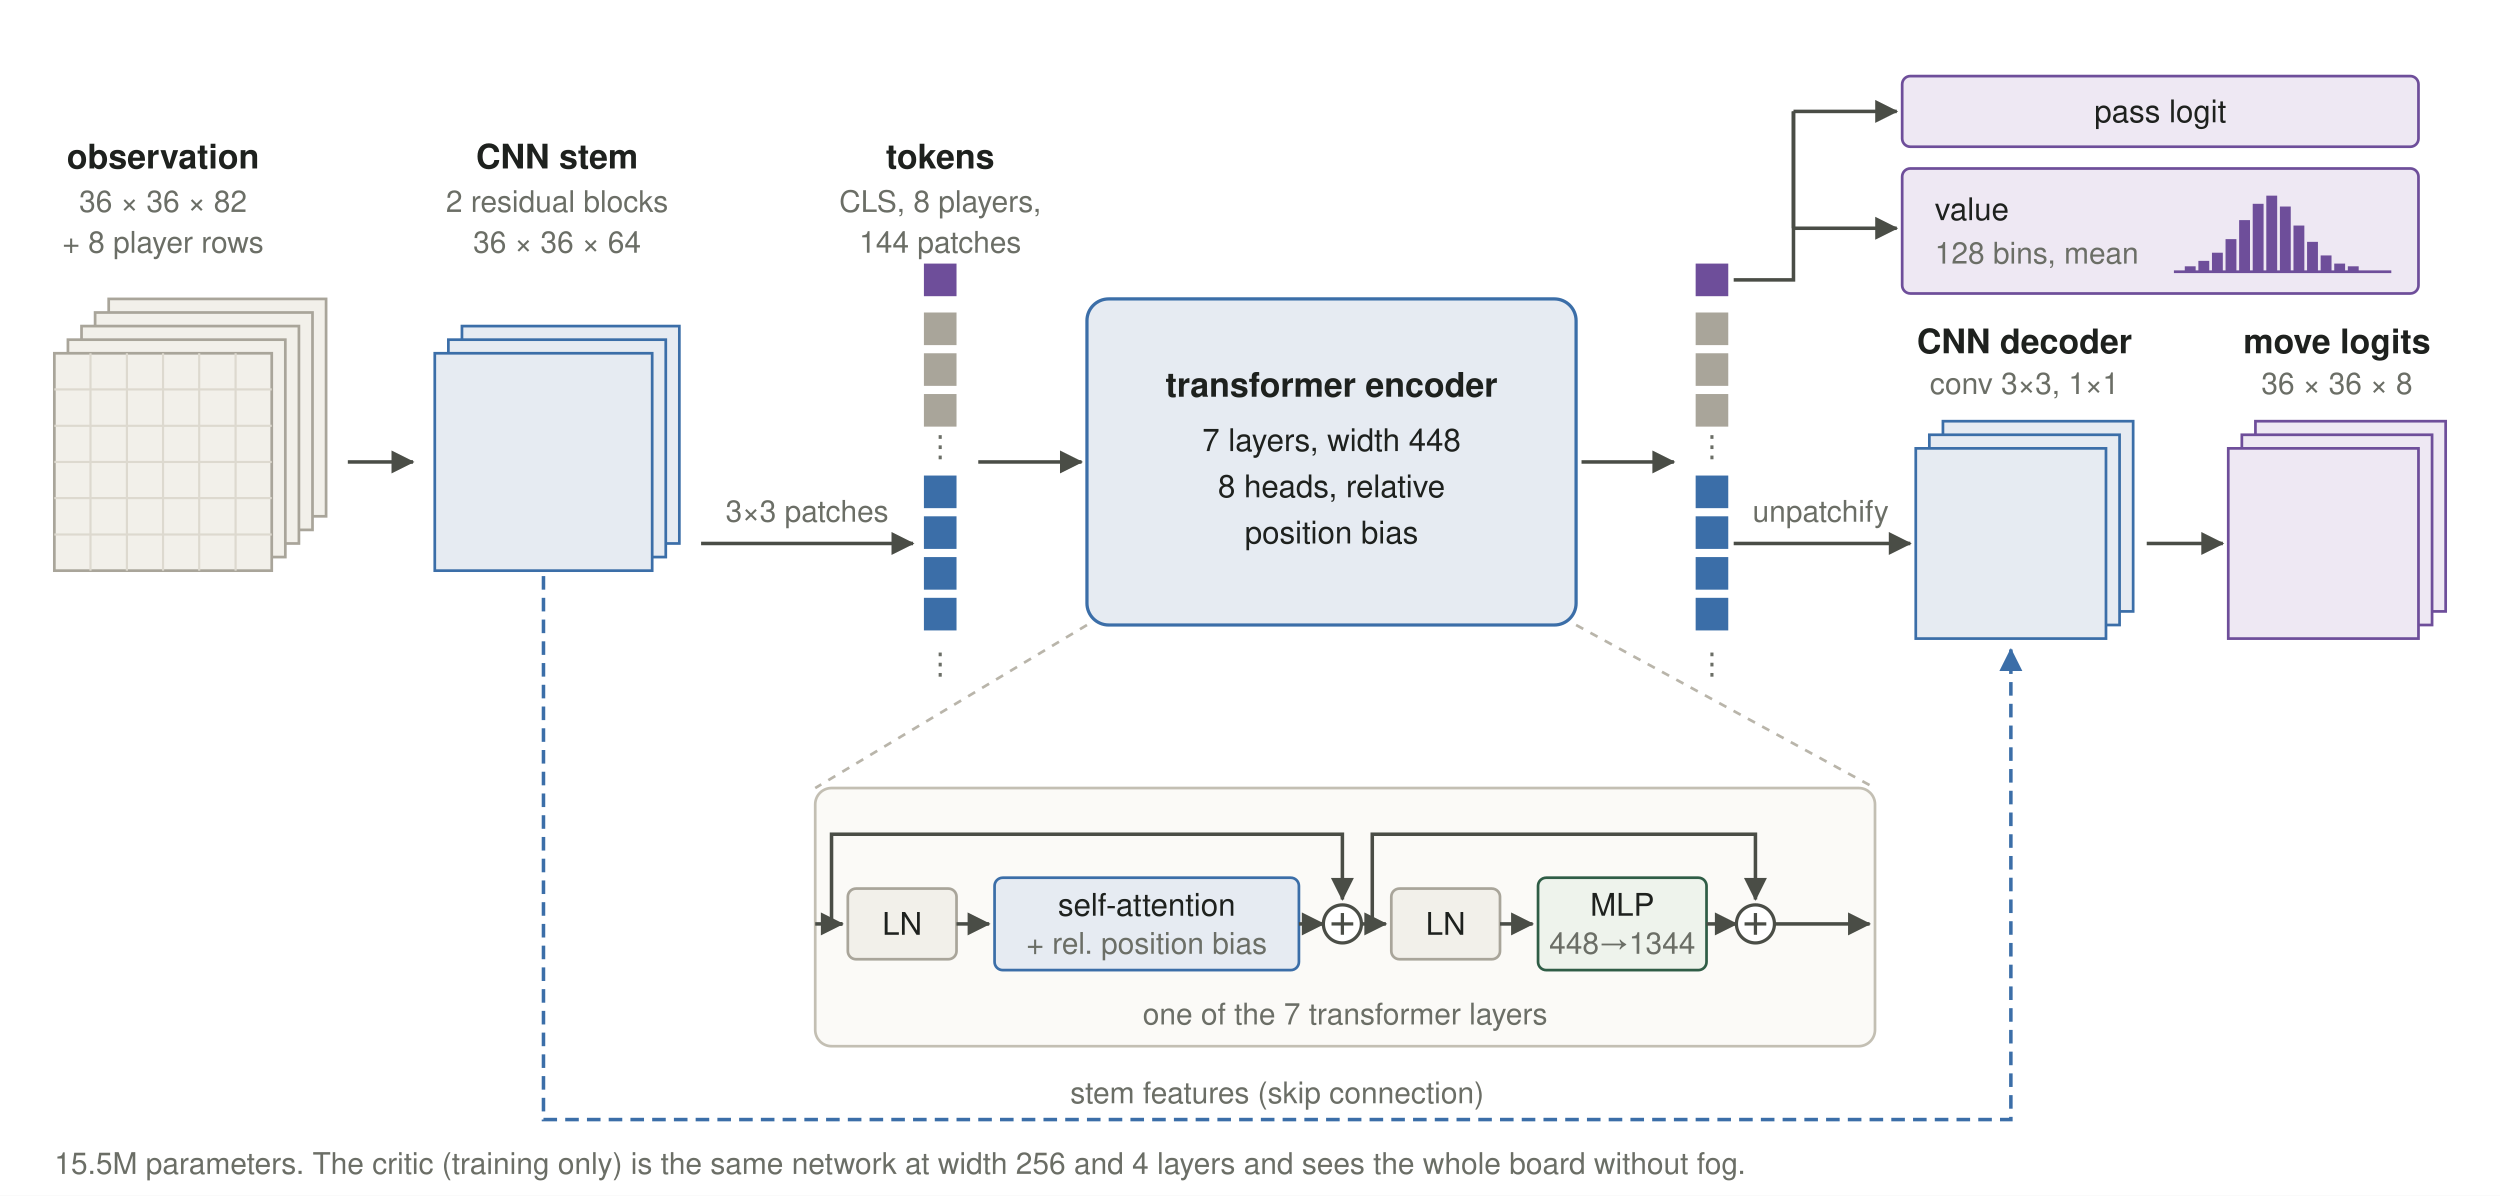
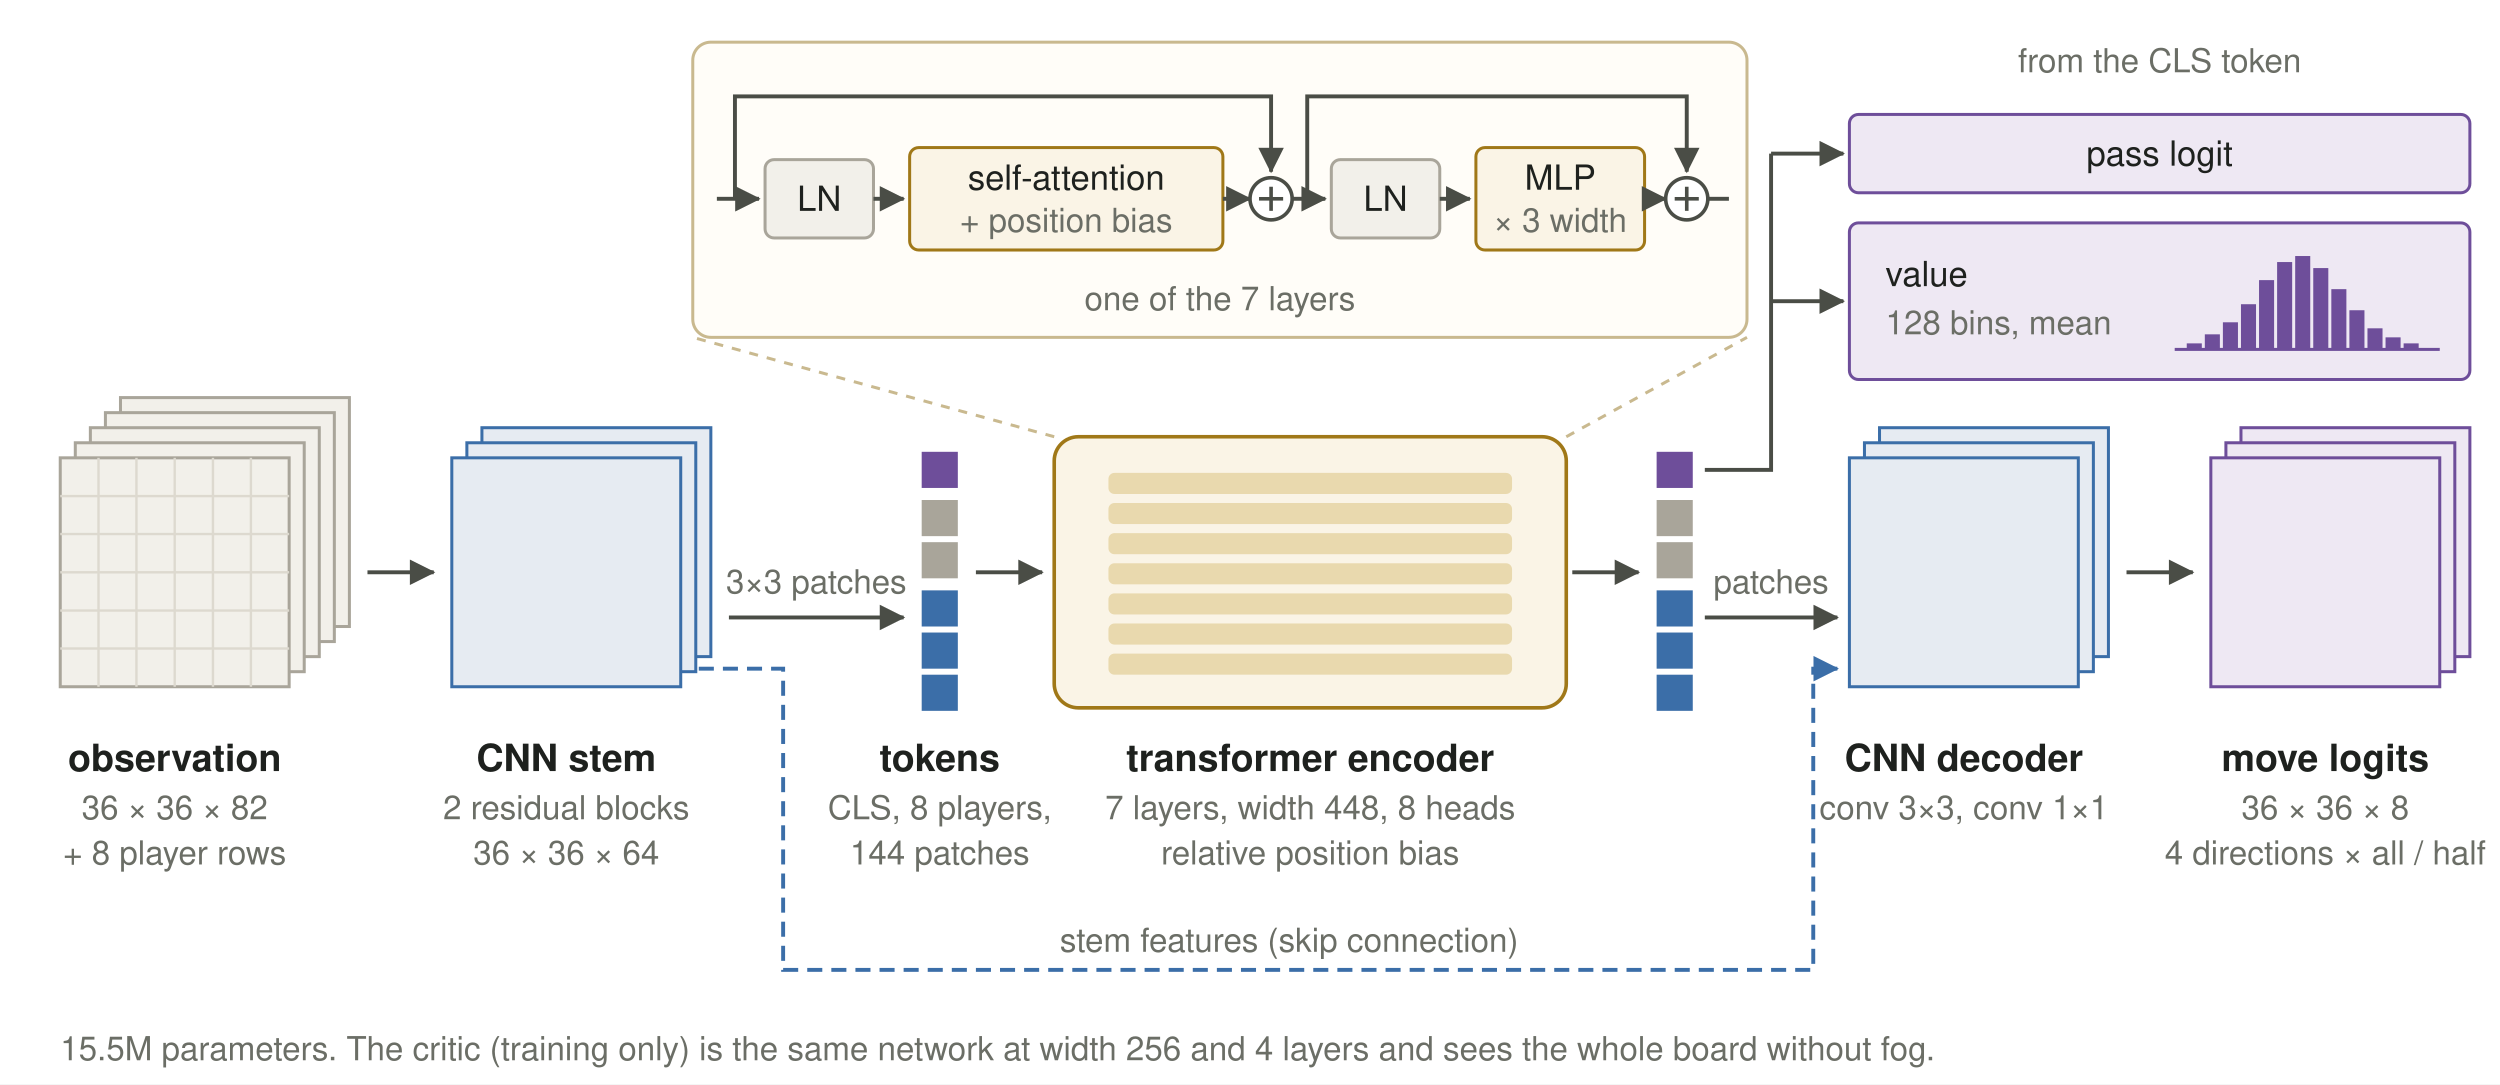
- <svg xmlns="http://www.w3.org/2000/svg" viewBox="0 0 920 440" width="920" height="440" role="img" aria-label="Network architecture: the observation goes through a CNN stem and is cut into 3x3 patch tokens, which with 8 player tokens and a CLS token pass a 7-layer transformer encoder; the patch outputs go through a CNN decoder, joined with the stem features, to per-cell move logits; the CLS output gives the pass logit and a 128-bin value distribution. Below: one transformer layer in detail.">
-   <rect width="920" height="440" fill="#FFFFFF" />
+ <svg xmlns="http://www.w3.org/2000/svg" viewBox="0 0 830 360" width="830" height="360" role="img" aria-label="Network architecture: the observation goes through a CNN stem and is cut into 3x3 patch tokens, which with 8 player tokens and a CLS token pass a 7-layer transformer encoder (one layer shown in detail above it); the CLS output gives the pass logit and a 128-bin value distribution, the patch outputs go through a CNN decoder, joined with the stem features, to per-cell move logits.">
+   <rect width="830" height="360" fill="#FFFFFF" />
  <defs>
    <marker id="ah" viewBox="0 0 8 8" refX="7.5" refY="4" markerWidth="6.5" markerHeight="6.5" orient="auto">
      <path d="M0,0L8,4L0,8z" fill="#4A4D46" />
    </marker>
    <marker id="ahb" viewBox="0 0 8 8" refX="7.5" refY="4" markerWidth="6.5" markerHeight="6.5" orient="auto">
      <path d="M0,0L8,4L0,8z" fill="#3B6EA8" />
    </marker>
    <style>
    text { font-family: Helvetica, Arial, sans-serif; fill: #1E211E; }
    .b { font-size: 12.5px; font-weight: bold; }
    .t { font-size: 11.5px; }
    .s { font-size: 11px; fill: #6B6E66; }
    .ln { stroke: #4A4D46; stroke-width: 1.3; fill: none; marker-end: url(#ah); }
    .line { stroke: #4A4D46; stroke-width: 1.3; fill: none; }
    .skip { stroke: #3B6EA8; stroke-width: 1.3; fill: none; stroke-dasharray: 5 3; marker-end: url(#ahb); }
-     .zoom { stroke: #B9B5AA; stroke-width: 1; fill: none; stroke-dasharray: 3 3; }
+     .zoom { stroke: #C9B98F; stroke-width: 1; fill: none; stroke-dasharray: 3 3; }
    .in { fill: #F2F0EA; stroke: #A9A59A; stroke-width: 1; }
    .cnn { fill: #E6EBF2; stroke: #3B6EA8; stroke-width: 1; }
+     .tf { fill: #FAF4E6; stroke: #A07818; stroke-width: 1.2; }
    .out { fill: #EEE8F3; stroke: #6E4E9A; stroke-width: 1; }
  </style>
  </defs>
-   <text class="b" x="60" y="62" text-anchor="middle">observation</text>
-   <text class="s" x="60" y="78" text-anchor="middle">36 × 36 × 82</text>
-   <text class="s" x="60" y="93" text-anchor="middle">+ 8 player rows</text>
-   <text class="b" x="205" y="62" text-anchor="middle">CNN stem</text>
-   <text class="s" x="205" y="78" text-anchor="middle">2 residual blocks</text>
-   <text class="s" x="205" y="93" text-anchor="middle">36 × 36 × 64</text>
-   <text class="b" x="346" y="62" text-anchor="middle">tokens</text>
-   <text class="s" x="346" y="78" text-anchor="middle">CLS, 8 players,</text>
-   <text class="s" x="346" y="93" text-anchor="middle">144 patches</text>
-   <rect class="in" x="40" y="110" width="80" height="80" />
-   <rect class="in" x="35" y="115" width="80" height="80" />
-   <rect class="in" x="30" y="120" width="80" height="80" />
-   <rect class="in" x="25" y="125" width="80" height="80" />
-   <rect class="in" x="20" y="130" width="80" height="80" />
-   <path d="M33.3,130v80M46.7,130v80M60,130v80M73.3,130v80M86.7,130v80M20,143.3h80M20,156.7h80M20,170h80M20,183.3h80M20,196.7h80" stroke="#DDD9CF" stroke-width="0.8" />
-   <path class="ln" d="M128,170H152" />
-   <rect class="cnn" x="170" y="120" width="80" height="80" />
-   <rect class="cnn" x="165" y="125" width="80" height="80" />
-   <rect class="cnn" x="160" y="130" width="80" height="80" />
-   <path class="ln" d="M258,200H336" />
-   <text class="s" x="297" y="192" text-anchor="middle">3×3 patches</text>
-   <rect x="340" y="97" width="12" height="12" fill="#6E4E9A" />
-   <rect x="340" y="115" width="12" height="12" fill="#A9A59A" />
-   <rect x="340" y="130" width="12" height="12" fill="#A9A59A" />
-   <rect x="340" y="145" width="12" height="12" fill="#A9A59A" />
-   <text class="s" x="346" y="168" text-anchor="middle">⋮</text>
-   <rect x="340" y="175" width="12" height="12" fill="#3B6EA8" />
-   <rect x="340" y="190" width="12" height="12" fill="#3B6EA8" />
-   <rect x="340" y="205" width="12" height="12" fill="#3B6EA8" />
-   <rect x="340" y="220" width="12" height="12" fill="#3B6EA8" />
-   <text class="s" x="346" y="248" text-anchor="middle">⋮</text>
-   <path class="ln" d="M360,170H398" />
-   <rect x="400" y="110" width="180" height="120" rx="8" fill="#E6EBF2" stroke="#3B6EA8" stroke-width="1.2" />
-   <text class="b" x="490" y="146" text-anchor="middle">transformer encoder</text>
-   <text class="t" x="490" y="166" text-anchor="middle">7 layers, width 448</text>
-   <text class="t" x="490" y="183" text-anchor="middle">8 heads, relative</text>
-   <text class="t" x="490" y="200" text-anchor="middle">position bias</text>
-   <path class="ln" d="M582,170H616" />
-   <rect x="624" y="97" width="12" height="12" fill="#6E4E9A" />
-   <rect x="624" y="115" width="12" height="12" fill="#A9A59A" />
-   <rect x="624" y="130" width="12" height="12" fill="#A9A59A" />
-   <rect x="624" y="145" width="12" height="12" fill="#A9A59A" />
-   <text class="s" x="630" y="168" text-anchor="middle">⋮</text>
-   <rect x="624" y="175" width="12" height="12" fill="#3B6EA8" />
-   <rect x="624" y="190" width="12" height="12" fill="#3B6EA8" />
-   <rect x="624" y="205" width="12" height="12" fill="#3B6EA8" />
-   <rect x="624" y="220" width="12" height="12" fill="#3B6EA8" />
-   <text class="s" x="630" y="248" text-anchor="middle">⋮</text>
-   <path class="line" d="M638,103H660V41" />
-   <path class="ln" d="M660,41H698" />
-   <path class="ln" d="M660,84H698" />
-   <path class="line" d="M660,41V84" />
-   <rect x="700" y="28" width="190" height="26" rx="3" class="out" />
-   <text class="t" x="795" y="45" text-anchor="middle">pass logit</text>
-   <rect x="700" y="62" width="190" height="46" rx="3" class="out" />
-   <text class="t" x="712" y="81">value</text>
-   <text class="s" x="712" y="97">128 bins, mean</text>
-   <path d="M800,100h80" stroke="#6E4E9A" stroke-width="1" />
-   <rect x="804" y="98" width="4" height="2" fill="#6E4E9A" />
-   <rect x="809" y="96" width="4" height="4" fill="#6E4E9A" />
-   <rect x="814" y="93" width="4" height="7" fill="#6E4E9A" />
-   <rect x="819" y="88" width="4" height="12" fill="#6E4E9A" />
-   <rect x="824" y="81" width="4" height="19" fill="#6E4E9A" />
-   <rect x="829" y="75" width="4" height="25" fill="#6E4E9A" />
-   <rect x="834" y="72" width="4" height="28" fill="#6E4E9A" />
-   <rect x="839" y="76" width="4" height="24" fill="#6E4E9A" />
-   <rect x="844" y="83" width="4" height="17" fill="#6E4E9A" />
-   <rect x="849" y="89" width="4" height="11" fill="#6E4E9A" />
-   <rect x="854" y="94" width="4" height="6" fill="#6E4E9A" />
-   <rect x="859" y="97" width="4" height="3" fill="#6E4E9A" />
-   <rect x="864" y="98" width="4" height="2" fill="#6E4E9A" />
-   <text class="b" x="745" y="130" text-anchor="middle">CNN decoder</text>
-   <text class="s" x="745" y="145" text-anchor="middle">conv 3×3, 1×1</text>
-   <text class="b" x="860" y="130" text-anchor="middle">move logits</text>
-   <text class="s" x="860" y="145" text-anchor="middle">36 × 36 × 8</text>
-   <path class="ln" d="M638,200H703" />
-   <text class="s" x="670" y="192" text-anchor="middle">unpatchify</text>
-   <rect class="cnn" x="715" y="155" width="70" height="70" />
-   <rect class="cnn" x="710" y="160" width="70" height="70" />
-   <rect class="cnn" x="705" y="165" width="70" height="70" />
-   <path class="ln" d="M790,200H818" />
-   <rect class="out" x="830" y="155" width="70" height="70" />
-   <rect class="out" x="825" y="160" width="70" height="70" />
-   <rect class="out" x="820" y="165" width="70" height="70" />
-   <path class="skip" d="M200,212V412H740V239" />
-   <text class="s" x="470" y="406" text-anchor="middle" fill="#3B6EA8">stem features (skip connection)</text>
-   <path class="zoom" d="M400,230L300,290M580,230L690,290" />
-   <rect x="300" y="290" width="390" height="95" rx="6" fill="#FBFAF7" stroke="#C3BFB3" stroke-width="1" />
-   <text class="s" x="495" y="377" text-anchor="middle">one of the 7 transformer layers</text>
-   <path class="line" d="M306,340H310" />
-   <path class="ln" d="M300,340H310" />
-   <rect x="312" y="327" width="40" height="26" rx="3" fill="#F2F0EA" stroke="#A9A59A" />
-   <text class="t" x="332" y="344" text-anchor="middle">LN</text>
-   <path class="ln" d="M352,340H364" />
-   <rect x="366" y="323" width="112" height="34" rx="3" fill="#E6EBF2" stroke="#3B6EA8" />
-   <text class="t" x="422" y="337" text-anchor="middle">self-attention</text>
-   <text class="s" x="422" y="351" text-anchor="middle">+ rel. position bias</text>
-   <path class="ln" d="M478,340H487" />
-   <circle cx="494" cy="340" r="7" fill="#FFFFFF" stroke="#4A4D46" stroke-width="1.2" />
-   <path d="M490,340h8M494,336v8" stroke="#4A4D46" stroke-width="1.2" />
-   <path class="ln" d="M501,340H510" />
-   <rect x="512" y="327" width="40" height="26" rx="3" fill="#F2F0EA" stroke="#A9A59A" />
-   <text class="t" x="532" y="344" text-anchor="middle">LN</text>
-   <path class="ln" d="M552,340H564" />
-   <rect x="566" y="323" width="62" height="34" rx="3" fill="#EEF3EC" stroke="#2F5D46" />
-   <text class="t" x="597" y="337" text-anchor="middle">MLP</text>
-   <text class="s" x="597" y="351" text-anchor="middle">448→1344</text>
-   <path class="ln" d="M628,340H639" />
-   <circle cx="646" cy="340" r="7" fill="#FFFFFF" stroke="#4A4D46" stroke-width="1.2" />
-   <path d="M642,340h8M646,336v8" stroke="#4A4D46" stroke-width="1.2" />
-   <path class="ln" d="M653,340H688" />
-   <path class="ln" d="M306,340V307H494V331" />
-   <path class="ln" d="M505,340V307H646V331" />
-   <text class="s" x="20" y="432">15.5M parameters. The critic (training only) is the same network at width 256 and 4 layers and sees the whole board without fog.</text>
+   <rect class="in" x="40" y="132" width="76" height="76" />
+   <rect class="in" x="35" y="137" width="76" height="76" />
+   <rect class="in" x="30" y="142" width="76" height="76" />
+   <rect class="in" x="25" y="147" width="76" height="76" />
+   <rect class="in" x="20" y="152" width="76" height="76" />
+   <path d="M32.7,152v76M45.3,152v76M58,152v76M70.7,152v76M83.3,152v76M20,164.7h76M20,177.3h76M20,190h76M20,202.7h76M20,215.3h76" stroke="#DDD9CF" stroke-width="0.8" />
+   <text class="b" x="58" y="256" text-anchor="middle">observation</text>
+   <text class="s" x="58" y="272" text-anchor="middle">36 × 36 × 82</text>
+   <text class="s" x="58" y="287" text-anchor="middle">+ 8 player rows</text>
+   <path class="ln" d="M122,190H144" />
+   <rect class="cnn" x="160" y="142" width="76" height="76" />
+   <rect class="cnn" x="155" y="147" width="76" height="76" />
+   <rect class="cnn" x="150" y="152" width="76" height="76" />
+   <text class="b" x="188" y="256" text-anchor="middle">CNN stem</text>
+   <text class="s" x="188" y="272" text-anchor="middle">2 residual blocks</text>
+   <text class="s" x="188" y="287" text-anchor="middle">36 × 36 × 64</text>
+   <path class="ln" d="M242,205H300" />
+   <text class="s" x="271" y="197" text-anchor="middle">3×3 patches</text>
+   <rect x="306" y="150" width="12" height="12" fill="#6E4E9A" />
+   <rect x="306" y="166" width="12" height="12" fill="#A9A59A" />
+   <rect x="306" y="180" width="12" height="12" fill="#A9A59A" />
+   <rect x="306" y="196" width="12" height="12" fill="#3B6EA8" />
+   <rect x="306" y="210" width="12" height="12" fill="#3B6EA8" />
+   <rect x="306" y="224" width="12" height="12" fill="#3B6EA8" />
+   <text class="b" x="312" y="256" text-anchor="middle">tokens</text>
+   <text class="s" x="312" y="272" text-anchor="middle">CLS, 8 players,</text>
+   <text class="s" x="312" y="287" text-anchor="middle">144 patches</text>
+   <path class="ln" d="M324,190H346" />
+   <rect class="tf" x="350" y="145" width="170" height="90" rx="8" />
+   <rect x="368" y="157" width="134" height="7" rx="2" fill="#E9D9AE" />
+   <rect x="368" y="167" width="134" height="7" rx="2" fill="#E9D9AE" />
+   <rect x="368" y="177" width="134" height="7" rx="2" fill="#E9D9AE" />
+   <rect x="368" y="187" width="134" height="7" rx="2" fill="#E9D9AE" />
+   <rect x="368" y="197" width="134" height="7" rx="2" fill="#E9D9AE" />
+   <rect x="368" y="207" width="134" height="7" rx="2" fill="#E9D9AE" />
+   <rect x="368" y="217" width="134" height="7" rx="2" fill="#E9D9AE" />
+   <text class="b" x="435" y="256" text-anchor="middle">transformer encoder</text>
+   <text class="s" x="435" y="272" text-anchor="middle">7 layers, width 448, 8 heads</text>
+   <text class="s" x="435" y="287" text-anchor="middle">relative position bias</text>
+   <path class="ln" d="M522,190H544" />
+   <rect x="550" y="150" width="12" height="12" fill="#6E4E9A" />
+   <rect x="550" y="166" width="12" height="12" fill="#A9A59A" />
+   <rect x="550" y="180" width="12" height="12" fill="#A9A59A" />
+   <rect x="550" y="196" width="12" height="12" fill="#3B6EA8" />
+   <rect x="550" y="210" width="12" height="12" fill="#3B6EA8" />
+   <rect x="550" y="224" width="12" height="12" fill="#3B6EA8" />
+   <path class="ln" d="M566,205H610" />
+   <text class="s" x="588" y="197" text-anchor="middle">patches</text>
+   <rect class="cnn" x="624" y="142" width="76" height="76" />
+   <rect class="cnn" x="619" y="147" width="76" height="76" />
+   <rect class="cnn" x="614" y="152" width="76" height="76" />
+   <text class="b" x="652" y="256" text-anchor="middle">CNN decoder</text>
+   <text class="s" x="652" y="272" text-anchor="middle">conv 3×3, conv 1×1</text>
+   <path class="ln" d="M706,190H728" />
+   <rect class="out" x="744" y="142" width="76" height="76" />
+   <rect class="out" x="739" y="147" width="76" height="76" />
+   <rect class="out" x="734" y="152" width="76" height="76" />
+   <text class="b" x="772" y="256" text-anchor="middle">move logits</text>
+   <text class="s" x="772" y="272" text-anchor="middle">36 × 36 × 8</text>
+   <text class="s" x="772" y="287" text-anchor="middle">4 directions × all / half</text>
+   <path class="skip" d="M232,222H260V322H602V222H610" />
+   <text class="s" x="428" y="316" text-anchor="middle" fill="#3B6EA8">stem features (skip connection)</text>
+   <path class="line" d="M566,156H588V51" />
+   <path class="ln" d="M588,51H612" />
+   <path class="ln" d="M588,100H612" />
+   <rect class="out" x="614" y="38" width="206" height="26" rx="3" />
+   <text class="t" x="717" y="55" text-anchor="middle">pass logit</text>
+   <rect class="out" x="614" y="74" width="206" height="52" rx="3" />
+   <text class="t" x="626" y="95">value</text>
+   <text class="s" x="626" y="111">128 bins, mean</text>
+   <path d="M722,116h88" stroke="#6E4E9A" stroke-width="1" />
+   <rect x="726" y="114" width="5" height="2" fill="#6E4E9A" />
+   <rect x="732" y="111" width="5" height="5" fill="#6E4E9A" />
+   <rect x="738" y="107" width="5" height="9" fill="#6E4E9A" />
+   <rect x="744" y="101" width="5" height="15" fill="#6E4E9A" />
+   <rect x="750" y="93" width="5" height="23" fill="#6E4E9A" />
+   <rect x="756" y="87" width="5" height="29" fill="#6E4E9A" />
+   <rect x="762" y="85" width="5" height="31" fill="#6E4E9A" />
+   <rect x="768" y="89" width="5" height="27" fill="#6E4E9A" />
+   <rect x="774" y="96" width="5" height="20" fill="#6E4E9A" />
+   <rect x="780" y="103" width="5" height="13" fill="#6E4E9A" />
+   <rect x="786" y="109" width="5" height="7" fill="#6E4E9A" />
+   <rect x="792" y="112" width="5" height="4" fill="#6E4E9A" />
+   <rect x="798" y="114" width="5" height="2" fill="#6E4E9A" />
+   <text class="s" x="717" y="24" text-anchor="middle">from the CLS token</text>
+   <path class="zoom" d="M350,145L230,112M520,145L580,112" />
+   <rect x="230" y="14" width="350" height="98" rx="6" fill="#FFFDF8" stroke="#C9B98F" stroke-width="1" />
+   <path class="ln" d="M238,66H252" />
+   <rect x="254" y="53" width="36" height="26" rx="3" fill="#F2F0EA" stroke="#A9A59A" />
+   <text class="t" x="272" y="70" text-anchor="middle">LN</text>
+   <path class="ln" d="M290,66H300" />
+   <rect x="302" y="49" width="104" height="34" rx="3" fill="#FAF4E6" stroke="#A07818" />
+   <text class="t" x="354" y="63" text-anchor="middle">self-attention</text>
+   <text class="s" x="354" y="77" text-anchor="middle">+ position bias</text>
+   <path class="ln" d="M406,66H415" />
+   <circle cx="422" cy="66" r="7" fill="#FFFFFF" stroke="#4A4D46" stroke-width="1.2" />
+   <path d="M418,66h8M422,62v8" stroke="#4A4D46" stroke-width="1.2" />
+   <path class="ln" d="M429,66H440" />
+   <rect x="442" y="53" width="36" height="26" rx="3" fill="#F2F0EA" stroke="#A9A59A" />
+   <text class="t" x="460" y="70" text-anchor="middle">LN</text>
+   <path class="ln" d="M478,66H488" />
+   <rect x="490" y="49" width="56" height="34" rx="3" fill="#FAF4E6" stroke="#A07818" />
+   <text class="t" x="518" y="63" text-anchor="middle">MLP</text>
+   <text class="s" x="518" y="77" text-anchor="middle">× 3 width</text>
+   <path class="ln" d="M546,66H553" />
+   <circle cx="560" cy="66" r="7" fill="#FFFFFF" stroke="#4A4D46" stroke-width="1.2" />
+   <path d="M556,66h8M560,62v8" stroke="#4A4D46" stroke-width="1.2" />
+   <path class="line" d="M567,66H574" />
+   <path class="ln" d="M244,66V32H422V57" />
+   <path class="ln" d="M434,66V32H560V57" />
+   <text class="s" x="405" y="103" text-anchor="middle">one of the 7 layers</text>
+   <text class="s" x="20" y="352">15.5M parameters. The critic (training only) is the same network at width 256 and 4 layers and sees the whole board without fog.</text>
</svg>
